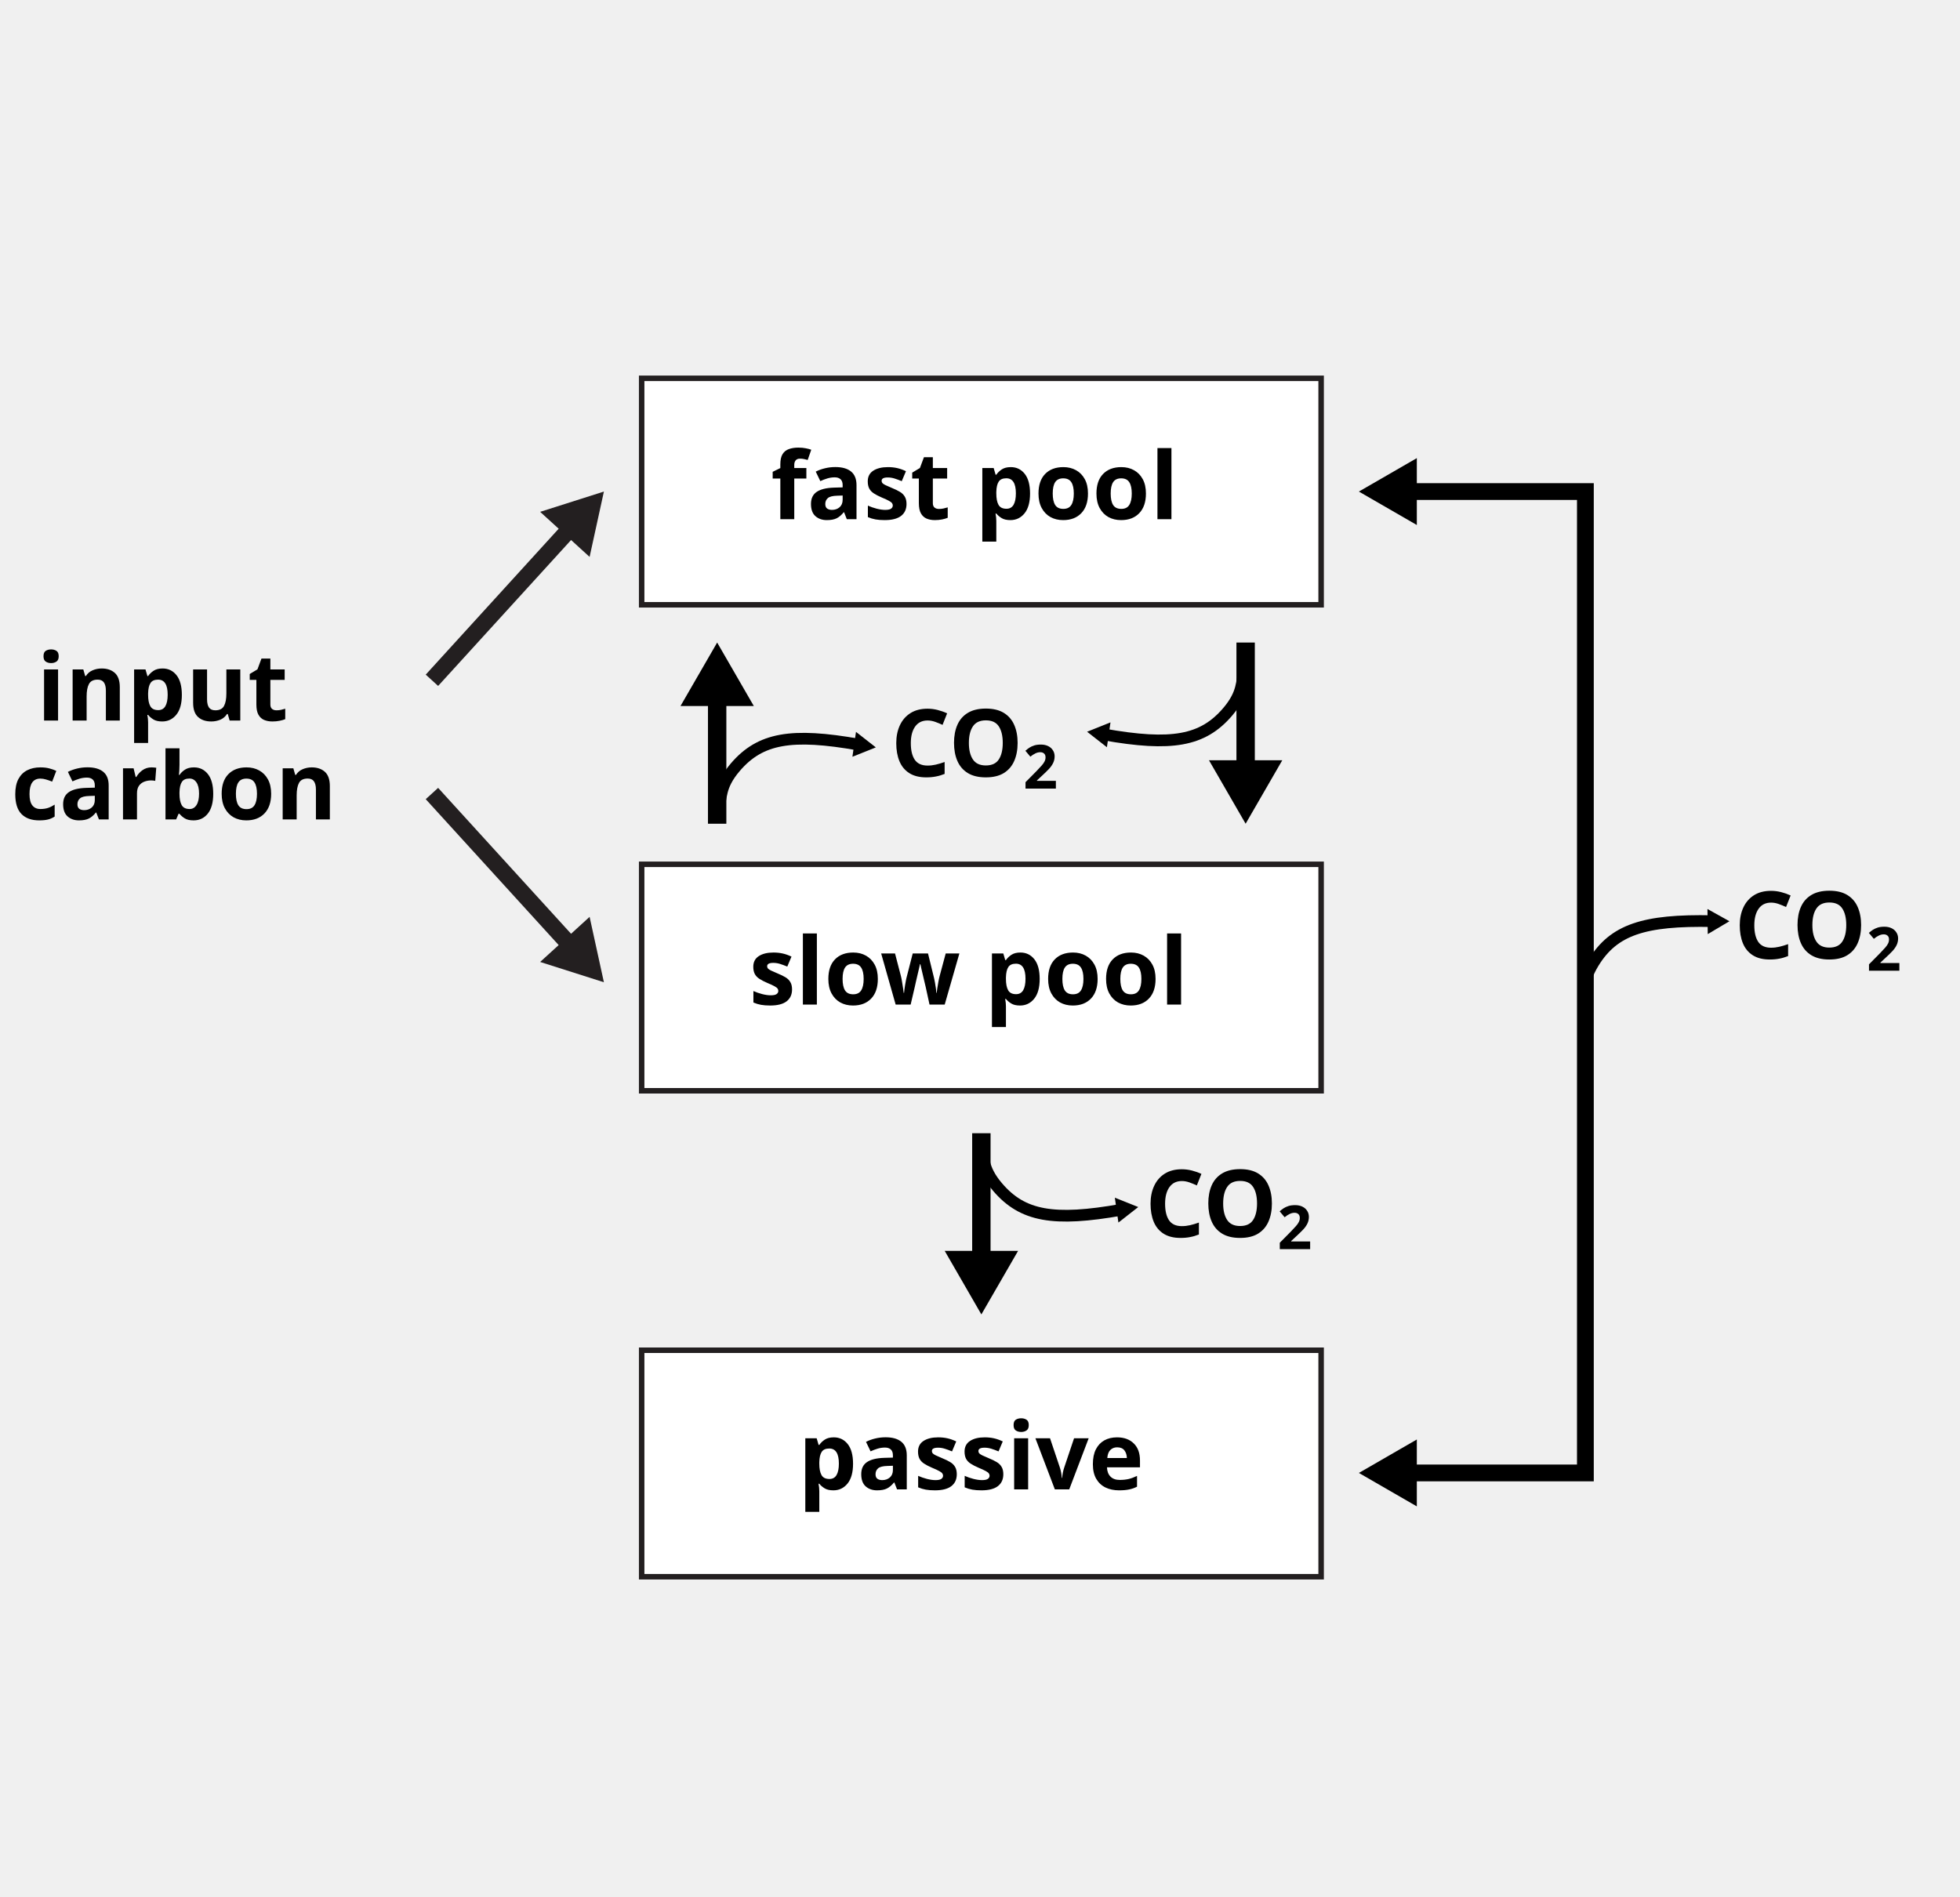
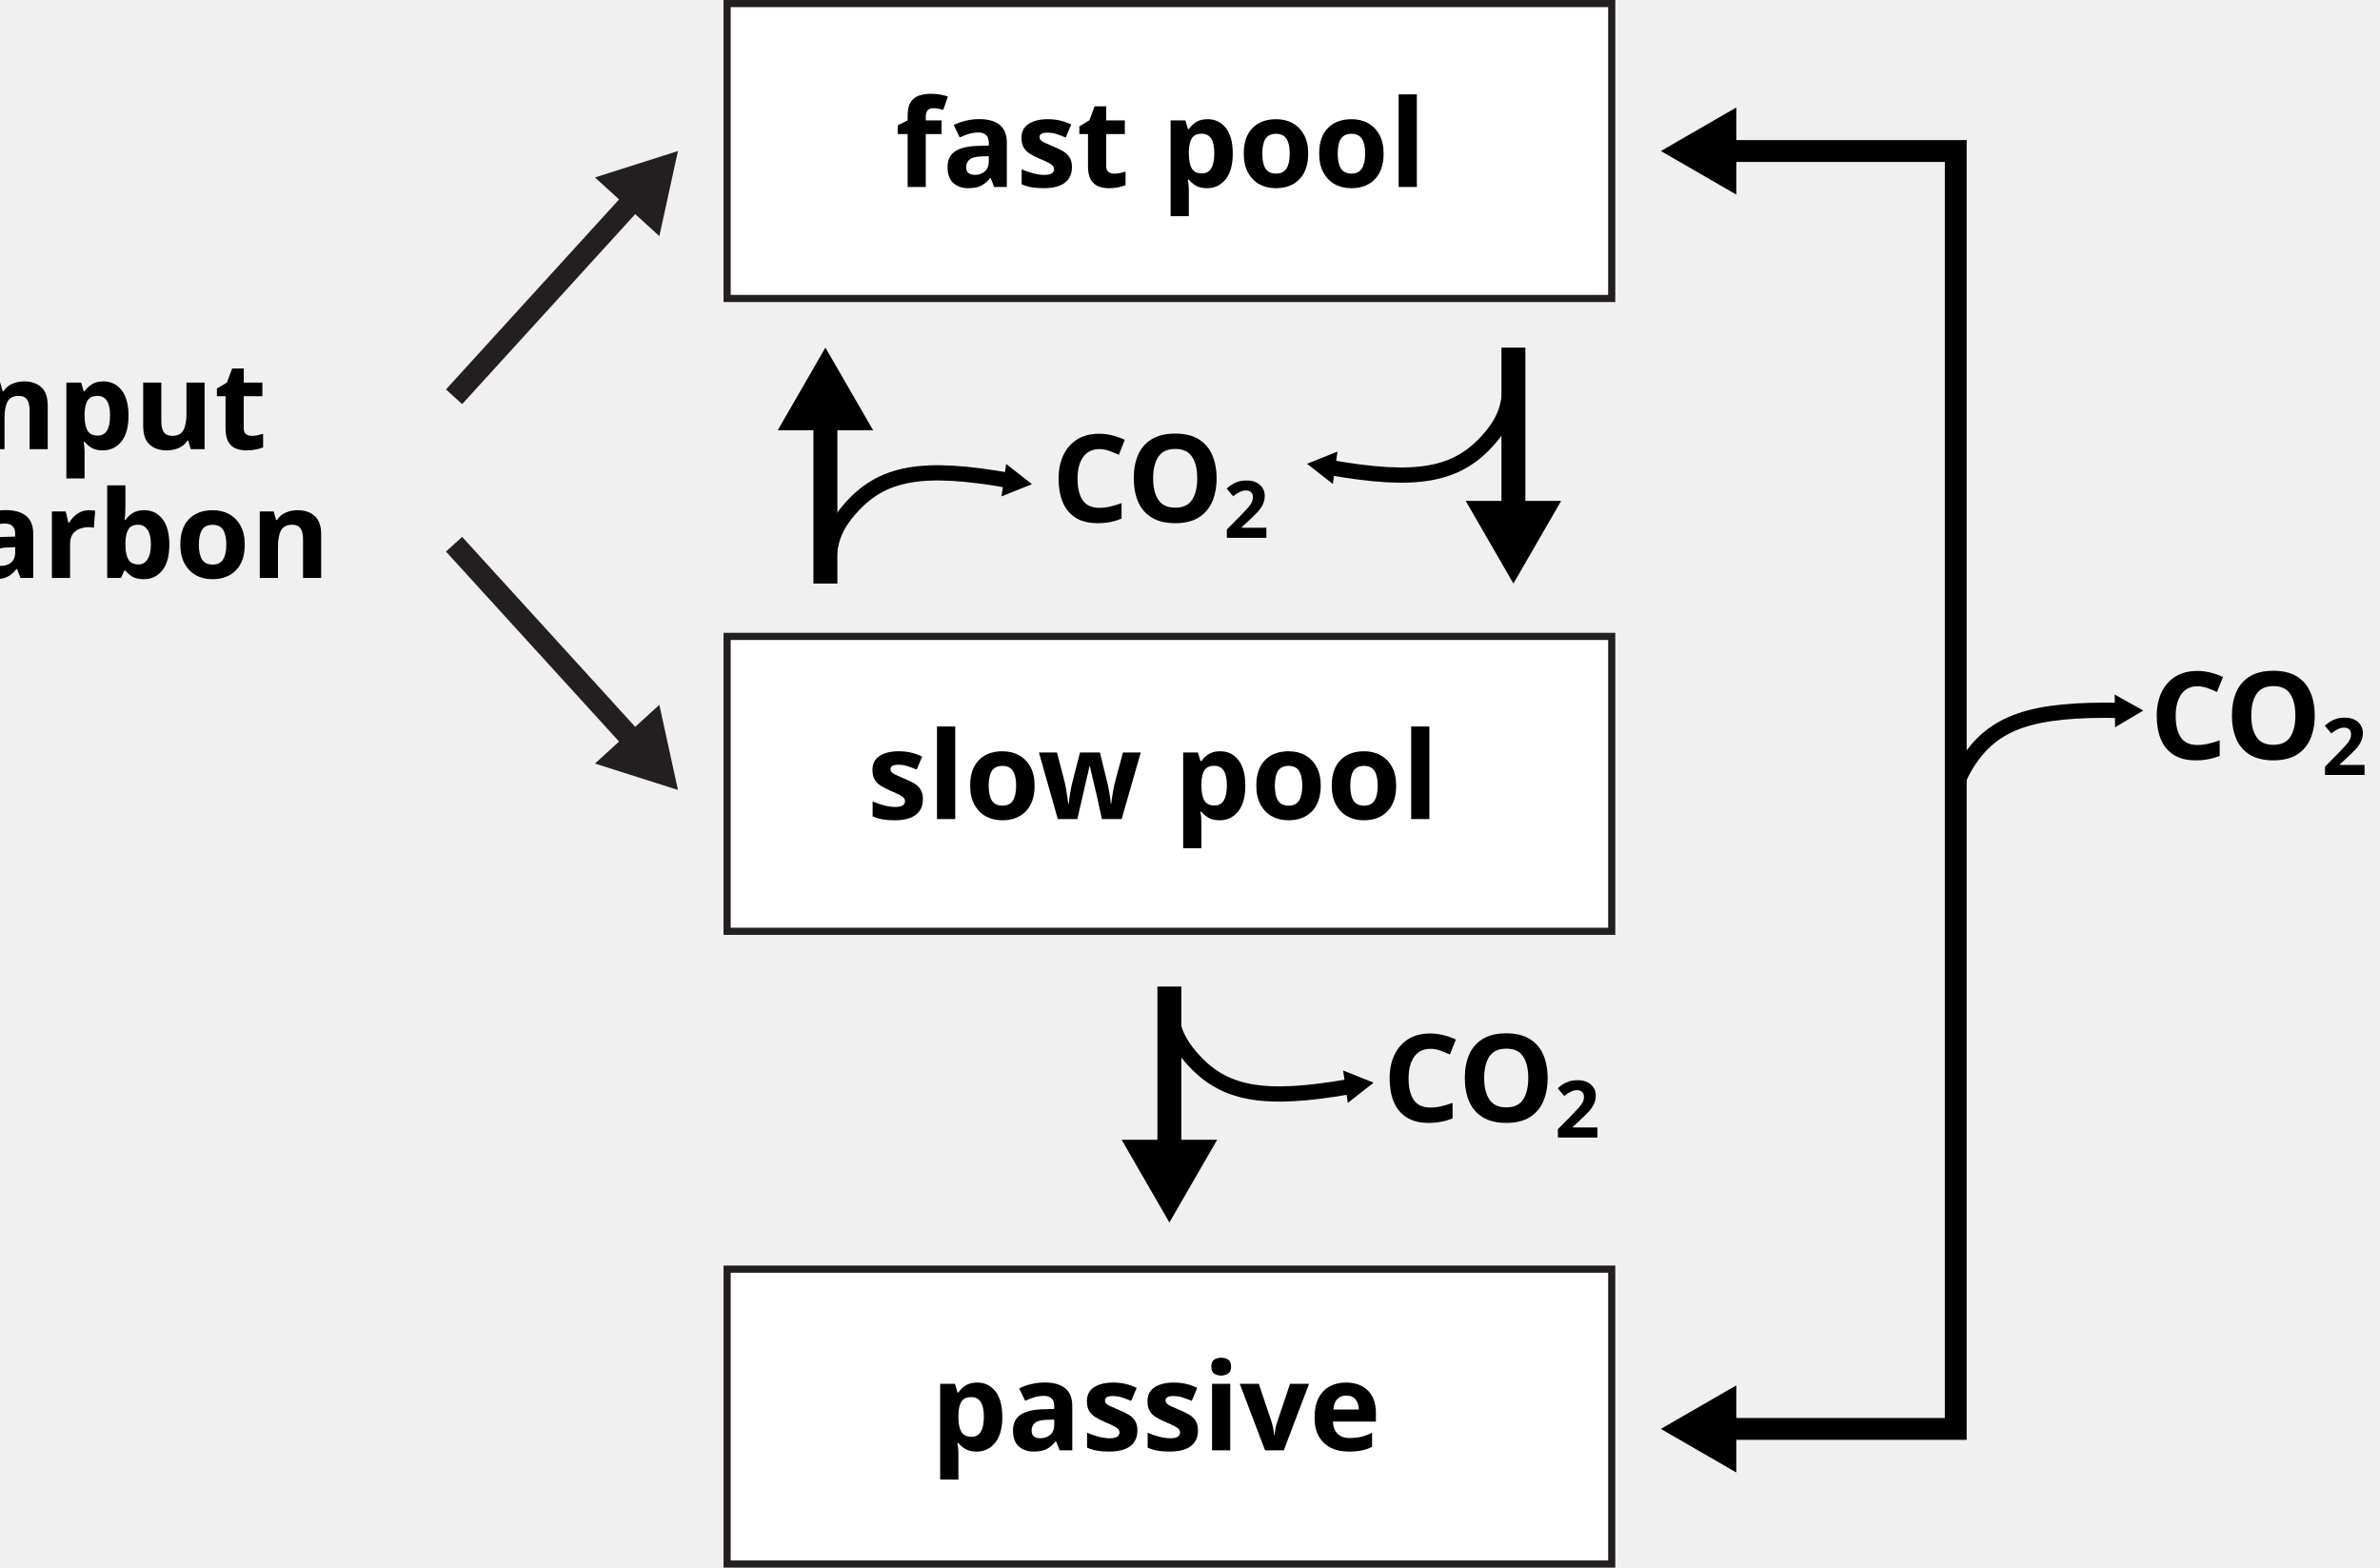
- <svg xmlns="http://www.w3.org/2000/svg" width="651" height="630" viewBox="0 0 488.25 472.5" version="1.1" id="svg86">
+ <svg xmlns="http://www.w3.org/2000/svg" width="607.189" height="399.918" viewBox="0 0 455.392 299.938" version="1.1" id="svg86">
  <defs id="defs20">
    <g id="g19">
      <g id="glyph-0-0">
        <path d="m 1.812,0 v -4.484 h 1.266 v -0.719 H 1.812 v -0.281 c 0,-0.797 0.203,-1.5 1.016,-1.5 0.281,0 0.469,0.047 0.594,0.109 L 3.562,-7.594 C 3.375,-7.672 3.094,-7.75 2.75,-7.75 2.312,-7.75 1.844,-7.609 1.484,-7.266 1.047,-6.844 0.875,-6.188 0.875,-5.453 v 0.25 H 0.156 v 0.719 H 0.875 V 0 Z m 0,0" id="path1" />
      </g>
      <g id="glyph-0-1">
        <path d="m 4.438,-3.188 c 0,-1.031 -0.391,-2.125 -1.969,-2.125 -0.656,0 -1.297,0.188 -1.734,0.453 l 0.219,0.641 c 0.375,-0.25 0.875,-0.391 1.375,-0.391 C 3.391,-4.625 3.5,-3.844 3.5,-3.422 V -3.312 c -2,-0.016 -3.125,0.672 -3.125,1.938 0,0.75 0.531,1.5 1.594,1.5 0.734,0 1.297,-0.375 1.594,-0.781 H 3.594 L 3.672,0 h 0.844 C 4.469,-0.359 4.438,-0.797 4.438,-1.25 Z M 3.531,-1.75 c 0,0.078 -0.016,0.188 -0.047,0.297 -0.156,0.438 -0.594,0.875 -1.281,0.875 -0.469,0 -0.875,-0.281 -0.875,-0.906 C 1.328,-2.5 2.5,-2.672 3.531,-2.656 Z m 0,0" id="path2" />
      </g>
      <g id="glyph-0-2">
        <path d="m 0.438,-0.25 c 0.359,0.219 0.891,0.375 1.453,0.375 1.219,0 1.938,-0.656 1.938,-1.578 0,-0.766 -0.469,-1.219 -1.359,-1.562 C 1.781,-3.281 1.484,-3.469 1.484,-3.906 c 0,-0.391 0.297,-0.703 0.859,-0.703 0.484,0 0.859,0.188 1.062,0.312 l 0.234,-0.688 C 3.359,-5.172 2.891,-5.312 2.359,-5.312 1.25,-5.312 0.562,-4.625 0.562,-3.781 c 0,0.625 0.453,1.125 1.391,1.469 0.688,0.266 0.953,0.5 0.953,0.953 0,0.438 -0.312,0.766 -1,0.766 -0.469,0 -0.953,-0.188 -1.25,-0.359 z m 0,0" id="path3" />
      </g>
      <g id="glyph-0-3">
        <path d="m 1,-6.172 v 0.969 H 0.188 v 0.719 H 1 v 2.844 C 1,-1.031 1.109,-0.562 1.359,-0.281 1.594,-0.031 1.953,0.125 2.391,0.125 2.75,0.125 3.047,0.047 3.219,-0.016 L 3.188,-0.734 c -0.141,0.047 -0.297,0.062 -0.547,0.062 -0.531,0 -0.719,-0.359 -0.719,-1 v -2.812 H 3.281 v -0.719 H 1.922 v -1.25 z m 0,0" id="path4" />
      </g>
      <g id="glyph-0-4" />
      <g id="glyph-0-5">
        <path d="m 0.781,2.125 h 0.938 V -0.703 H 1.734 C 2.047,-0.188 2.656,0.125 3.344,0.125 c 1.219,0 2.375,-0.938 2.375,-2.797 C 5.719,-4.25 4.766,-5.312 3.5,-5.312 c -0.844,0 -1.469,0.375 -1.844,1 H 1.641 l -0.062,-0.891 h -0.844 c 0.031,0.5 0.047,1.031 0.047,1.703 z m 0.938,-5.141 c 0,-0.125 0.031,-0.266 0.062,-0.375 0.172,-0.719 0.781,-1.172 1.438,-1.172 1,0 1.547,0.891 1.547,1.922 C 4.766,-1.438 4.188,-0.625 3.188,-0.625 2.5,-0.625 1.938,-1.078 1.766,-1.734 1.734,-1.844 1.719,-1.984 1.719,-2.125 Z m 0,0" id="path5" />
      </g>
      <g id="glyph-0-6">
        <path d="m 2.984,-5.312 c -1.422,0 -2.578,1.016 -2.578,2.75 0,1.656 1.094,2.688 2.5,2.688 C 4.156,0.125 5.5,-0.719 5.5,-2.641 5.5,-4.219 4.484,-5.312 2.984,-5.312 Z M 2.969,-4.594 c 1.109,0 1.562,1.094 1.562,1.984 0,1.172 -0.688,2.016 -1.578,2.016 -0.938,0 -1.578,-0.859 -1.578,-2 0,-0.969 0.484,-2 1.594,-2 z m 0,0" id="path6" />
      </g>
      <g id="glyph-0-7">
        <path d="M 0.781,0 H 1.734 V -7.625 H 0.781 Z m 0,0" id="path7" />
      </g>
      <g id="glyph-0-8">
        <path d="M 0.188,-5.203 1.766,0 H 2.625 L 3.469,-2.469 C 3.641,-3.031 3.812,-3.562 3.938,-4.188 h 0.016 c 0.125,0.609 0.281,1.125 0.469,1.703 L 5.219,0 H 6.078 L 7.75,-5.203 H 6.812 L 6.078,-2.594 c -0.172,0.609 -0.312,1.156 -0.406,1.688 H 5.641 C 5.531,-1.438 5.375,-1.984 5.188,-2.594 L 4.375,-5.203 H 3.578 l -0.844,2.656 C 2.562,-1.984 2.391,-1.438 2.266,-0.906 H 2.234 C 2.141,-1.438 2,-1.984 1.859,-2.562 L 1.156,-5.203 Z m 0,0" id="path8" />
      </g>
      <g id="glyph-0-9">
        <path d="M 1.734,0 V -5.203 H 0.781 V 0 Z M 1.25,-7.25 c -0.344,0 -0.578,0.266 -0.578,0.578 0,0.328 0.219,0.594 0.562,0.594 0.375,0 0.609,-0.266 0.609,-0.594 C 1.844,-7 1.609,-7.25 1.25,-7.25 Z m 0,0" id="path9" />
      </g>
      <g id="glyph-0-10">
        <path d="M 0.141,-5.203 2.125,0 H 3.016 L 5.062,-5.203 H 4.078 L 3.062,-2.297 C 2.891,-1.812 2.734,-1.375 2.625,-0.953 H 2.594 C 2.484,-1.375 2.344,-1.812 2.172,-2.297 L 1.156,-5.203 Z m 0,0" id="path10" />
      </g>
      <g id="glyph-0-11">
        <path d="M 4.969,-2.422 C 4.984,-2.531 5,-2.672 5,-2.875 5,-3.828 4.562,-5.312 2.844,-5.312 c -1.516,0 -2.438,1.234 -2.438,2.797 0,1.562 0.953,2.641 2.562,2.641 0.828,0 1.406,-0.188 1.734,-0.344 L 4.531,-0.891 C 4.188,-0.734 3.766,-0.625 3.094,-0.625 2.141,-0.625 1.328,-1.156 1.312,-2.422 Z m -3.641,-0.688 c 0.062,-0.656 0.484,-1.531 1.453,-1.531 1.062,0 1.312,0.938 1.297,1.531 z m 0,0" id="path11" />
      </g>
      <g id="glyph-0-12">
        <path d="m 0.781,0 h 0.953 v -3.125 c 0,-0.172 0.016,-0.328 0.062,-0.438 0.172,-0.531 0.656,-0.969 1.266,-0.969 0.891,0 1.203,0.688 1.203,1.531 V 0 H 5.219 v -3.094 c 0,-1.781 -1.125,-2.219 -1.844,-2.219 -0.859,0 -1.469,0.484 -1.719,0.969 H 1.641 l -0.062,-0.859 h -0.844 c 0.047,0.438 0.047,0.859 0.047,1.406 z m 0,0" id="path12" />
      </g>
      <g id="glyph-0-13">
        <path d="M 5.141,-5.203 H 4.188 v 3.188 c 0,0.172 -0.031,0.344 -0.078,0.484 -0.172,0.422 -0.609,0.859 -1.25,0.859 -0.844,0 -1.156,-0.672 -1.156,-1.656 v -2.875 H 0.75 v 3.047 c 0,1.812 0.984,2.281 1.797,2.281 0.922,0 1.484,-0.562 1.719,-0.969 h 0.031 L 4.344,0 H 5.188 C 5.156,-0.406 5.141,-0.875 5.141,-1.438 Z m 0,0" id="path13" />
      </g>
      <g id="glyph-0-14">
        <path d="m 4.328,-0.891 c -0.266,0.109 -0.625,0.25 -1.156,0.25 -1.031,0 -1.812,-0.75 -1.812,-1.953 0,-1.078 0.656,-1.969 1.844,-1.969 0.516,0 0.875,0.141 1.094,0.25 l 0.219,-0.719 C 4.25,-5.172 3.766,-5.312 3.203,-5.312 1.5,-5.312 0.406,-4.141 0.406,-2.531 0.406,-0.953 1.438,0.125 3,0.125 c 0.703,0 1.25,-0.188 1.5,-0.312 z m 0,0" id="path14" />
      </g>
      <g id="glyph-0-15">
        <path d="m 0.781,0 h 0.953 v -2.781 c 0,-0.141 0,-0.297 0.031,-0.438 0.125,-0.703 0.594,-1.203 1.266,-1.203 0.125,0 0.219,0 0.328,0.031 V -5.281 C 3.266,-5.297 3.188,-5.312 3.094,-5.312 c -0.625,0 -1.219,0.438 -1.453,1.141 H 1.609 L 1.562,-5.203 H 0.734 c 0.047,0.484 0.047,1.016 0.047,1.625 z m 0,0" id="path15" />
      </g>
      <g id="glyph-0-16">
        <path d="M 0.781,-1.344 C 0.781,-0.875 0.766,-0.359 0.734,0 h 0.812 l 0.062,-0.844 H 1.625 c 0.391,0.672 1,0.969 1.75,0.969 1.156,0 2.344,-0.938 2.344,-2.797 0,-1.562 -0.906,-2.641 -2.203,-2.641 -0.844,0 -1.438,0.375 -1.781,0.953 H 1.719 V -7.625 h -0.938 z m 0.938,-1.672 c 0,-0.141 0.016,-0.281 0.062,-0.391 0.188,-0.719 0.781,-1.156 1.422,-1.156 1.016,0 1.562,0.891 1.562,1.922 0,1.203 -0.578,2 -1.578,2 -0.688,0 -1.25,-0.438 -1.422,-1.094 C 1.734,-1.844 1.719,-1.969 1.719,-2.078 Z m 0,0" id="path16" />
      </g>
      <g id="glyph-0-17">
        <path d="m 5.688,-0.984 c -0.375,0.188 -0.953,0.312 -1.531,0.312 -1.766,0 -2.781,-1.141 -2.781,-2.922 0,-1.906 1.125,-2.984 2.828,-2.984 0.609,0 1.109,0.125 1.453,0.297 l 0.234,-0.766 c -0.25,-0.125 -0.828,-0.312 -1.719,-0.312 -2.25,0 -3.781,1.516 -3.781,3.797 0,2.391 1.516,3.688 3.562,3.688 0.891,0 1.578,-0.172 1.922,-0.344 z m 0,0" id="path17" />
      </g>
      <g id="glyph-0-18">
        <path d="m 3.734,-7.375 c -1.922,0 -3.344,1.5 -3.344,3.812 0,2.188 1.328,3.688 3.25,3.688 1.859,0 3.375,-1.344 3.375,-3.828 0,-2.156 -1.281,-3.672 -3.281,-3.672 z m -0.031,0.766 c 1.562,0 2.312,1.5 2.312,2.953 0,1.641 -0.828,3.016 -2.312,3.016 -1.484,0 -2.328,-1.391 -2.328,-2.953 0,-1.578 0.781,-3.016 2.328,-3.016 z m 0,0" id="path18" />
      </g>
      <g id="glyph-0-19">
        <path d="M 0.125,0 H 3.031 V -0.594 H 1.203 V -0.609 L 1.531,-0.906 c 0.812,-0.734 1.422,-1.312 1.422,-2.141 0,-0.562 -0.406,-1.203 -1.422,-1.203 -0.547,0 -1.031,0.203 -1.312,0.438 l 0.219,0.5 c 0.203,-0.156 0.531,-0.328 0.906,-0.328 0.562,0 0.812,0.328 0.812,0.75 0,0.547 -0.453,1.047 -1.344,1.875 l -0.688,0.625 z m 0,0" id="path19" />
      </g>
    </g>
    <clipPath id="clip-0">
      <path clip-rule="nonzero" d="m 49,83 h 59 v 19.91 H 49 Z m 0,0" id="path20" />
    </clipPath>
  </defs>
-   <path fill-rule="nonzero" fill="#ffffff" fill-opacity="1" d="M 159.842,150.68 H 329.103 V 94.256 H 159.842 Z m 0,0" id="path21" style="stroke-width:2.915" />
-   <path fill="none" stroke-width="1.367" stroke-linecap="butt" stroke-linejoin="miter" stroke="#231f20" stroke-opacity="1" stroke-miterlimit="10" d="M 329.103,150.68 H 159.842 V 94.256 h 169.261 z m 0,0" id="path22" />
-   <path fill-rule="nonzero" fill="#ffffff" fill-opacity="1" stroke-width="1.367" stroke-linecap="butt" stroke-linejoin="miter" stroke="#231f20" stroke-opacity="1" stroke-miterlimit="10" d="M 329.103,271.76 H 159.842 v -56.424 h 169.261 z m 0,0" id="path30" />
-   <g clip-path="url(#clip-0)" id="g40" transform="matrix(2.91456,0,0,2.91456,15.63927,93.57325)">
+   <path fill-rule="nonzero" fill="#ffffff" fill-opacity="1" d="M 139.127,57.108 H 308.388 V 0.683 H 139.127 Z m 0,0" id="path21" style="stroke-width:2.915" />
+   <path fill="none" stroke-width="1.367" stroke-linecap="butt" stroke-linejoin="miter" stroke="#231f20" stroke-opacity="1" stroke-miterlimit="10" d="M 308.388,57.108 H 139.127 V 0.683 h 169.261 z m 0,0" id="path22" />
+   <path fill-rule="nonzero" fill="#ffffff" fill-opacity="1" stroke-width="1.367" stroke-linecap="butt" stroke-linejoin="miter" stroke="#231f20" stroke-opacity="1" stroke-miterlimit="10" d="M 308.388,178.187 H 139.127 v -56.424 h 169.261 z m 0,0" id="path30" />
+   <g clip-path="url(#clip-0)" id="g40" transform="matrix(2.91456,0,0,2.91456,-5.07533,3.7900397e-4)">
    <path fill-rule="nonzero" fill="#ffffff" fill-opacity="1" d="M 49.477,102.676 H 107.551 V 83.316 H 49.477 Z m 0,0" id="path39" />
    <path fill="none" stroke-width="0.469" stroke-linecap="butt" stroke-linejoin="miter" stroke="#231f20" stroke-opacity="1" stroke-miterlimit="10" d="M 107.551,0.235 H 49.477 v 19.359 h 58.074 z m 0,0" transform="matrix(1,0,0,-1,0,102.911)" id="path40" />
  </g>
-   <path fill="none" stroke-width="4.579" stroke-linecap="butt" stroke-linejoin="miter" stroke="rgb(13.725%, 12.157%, 12.549%)" stroke-opacity="1" stroke-miterlimit="10" d="m 310.295,160.084 v 31.992" id="path46" style="stroke:#000000;stroke-opacity:1" />
-   <path fill-rule="nonzero" fill="rgb(13.725%, 12.157%, 12.549%)" fill-opacity="1" d="m 301.164,189.412 9.131,15.814 9.131,-15.814 z m 0,0" id="path47" style="fill:#000000;fill-opacity:1;stroke-width:2.915" />
-   <path fill="none" stroke-width="4.579" stroke-linecap="butt" stroke-linejoin="miter" stroke="rgb(13.725%, 12.157%, 12.549%)" stroke-opacity="1" stroke-miterlimit="10" d="M 178.65,205.226 V 173.223" id="path48" style="stroke:#000000;stroke-opacity:1" />
-   <path fill-rule="nonzero" fill="rgb(13.725%, 12.157%, 12.549%)" fill-opacity="1" d="m 187.78,175.898 -9.131,-15.814 -9.131,15.814 z m 0,0" id="path49" style="fill:#000000;fill-opacity:1;stroke-width:2.915" />
-   <path fill="none" stroke-width="4.579" stroke-linecap="butt" stroke-linejoin="miter" stroke="rgb(13.725%, 12.157%, 12.549%)" stroke-opacity="1" stroke-miterlimit="10" d="m 244.466,282.337 v 31.992" id="path50" style="stroke:#000000;stroke-opacity:1" />
-   <path fill-rule="nonzero" fill="rgb(13.725%, 12.157%, 12.549%)" fill-opacity="1" d="m 235.336,311.653 9.131,15.825 9.142,-15.825 z m 0,0" id="path51" style="fill:#000000;fill-opacity:1;stroke-width:2.915" />
-   <path fill="none" stroke-width="4.179" stroke-linecap="butt" stroke-linejoin="miter" stroke="rgb(13.725%, 12.157%, 12.549%)" stroke-opacity="1" stroke-miterlimit="10" d="M 350.506,366.973 H 394.931 V 122.468 h -44.424" id="path52" style="stroke:#000000;stroke-opacity:1" />
-   <path fill-rule="nonzero" fill="rgb(13.725%, 12.157%, 12.549%)" fill-opacity="1" d="m 352.943,375.307 -14.436,-8.334 14.436,-8.334 z m 0,0" id="path53" style="fill:#000000;fill-opacity:1;stroke-width:2.915" />
-   <path fill-rule="nonzero" fill="rgb(13.725%, 12.157%, 12.549%)" fill-opacity="1" d="m 352.943,114.135 -14.436,8.334 14.436,8.334 z m 0,0" id="path54" style="fill:#000000;fill-opacity:1;stroke-width:2.915" />
-   <path fill="none" stroke-width="4.179" stroke-linecap="butt" stroke-linejoin="miter" stroke="#231f20" stroke-opacity="1" stroke-dasharray="0.717 0.717" stroke-miterlimit="10" d="m 107.596,169.488 34.758,-38.151" id="path55" style="stroke-dasharray:none" />
-   <path fill-rule="nonzero" fill="#231f20" fill-opacity="1" d="m 146.874,138.749 3.563,-16.281 -15.882,5.055 z m 0,0" id="path56" style="stroke-width:2.915" />
-   <path fill="none" stroke-width="4.179" stroke-linecap="butt" stroke-linejoin="miter" stroke="#231f20" stroke-opacity="1" stroke-dasharray="0.717 0.717" stroke-miterlimit="10" d="m 142.354,235.852 -34.758,-38.151" id="path57" style="stroke-dasharray:none" />
-   <path fill-rule="nonzero" fill="#231f20" fill-opacity="1" d="m 146.874,228.429 3.563,16.292 -15.882,-5.055 z m 0,0" id="path58" style="stroke-width:2.915" />
-   <path fill="none" stroke-width="0.359" stroke-linecap="butt" stroke-linejoin="miter" stroke="#000000" stroke-opacity="1" stroke-miterlimit="10" d="m 178.969,200.774 c 0.934,-1.833 0.034,-4.77 4.201,-9.632 6.193,-7.229 13.912,-8.618 30.876,-5.601" id="path77" style="stroke-width:2.915;stroke-dasharray:none" />
-   <path fill-rule="nonzero" fill="#000000" fill-opacity="1" d="m 212.343,188.54 5.829,-2.332 -4.938,-3.863 z m 0,0" id="path78" style="stroke-width:5.852" />
-   <g id="g4" transform="matrix(2.879823,-0.448647,0.448647,2.879823,-3.242564,156.7014)">
+   <path fill="none" stroke-width="4.579" stroke-linecap="butt" stroke-linejoin="miter" stroke="rgb(13.725%, 12.157%, 12.549%)" stroke-opacity="1" stroke-miterlimit="10" d="m 289.58,66.512 v 31.992" id="path46" style="stroke:#000000;stroke-opacity:1" />
+   <path fill-rule="nonzero" fill="rgb(13.725%, 12.157%, 12.549%)" fill-opacity="1" d="m 280.449,95.839 9.131,15.814 9.131,-15.814 z m 0,0" id="path47" style="fill:#000000;fill-opacity:1;stroke-width:2.915" />
+   <path fill="none" stroke-width="4.579" stroke-linecap="butt" stroke-linejoin="miter" stroke="rgb(13.725%, 12.157%, 12.549%)" stroke-opacity="1" stroke-miterlimit="10" d="M 157.935,111.653 V 79.65" id="path48" style="stroke:#000000;stroke-opacity:1" />
+   <path fill-rule="nonzero" fill="rgb(13.725%, 12.157%, 12.549%)" fill-opacity="1" d="m 167.066,82.325 -9.131,-15.814 -9.131,15.814 z m 0,0" id="path49" style="fill:#000000;fill-opacity:1;stroke-width:2.915" />
+   <path fill="none" stroke-width="4.579" stroke-linecap="butt" stroke-linejoin="miter" stroke="rgb(13.725%, 12.157%, 12.549%)" stroke-opacity="1" stroke-miterlimit="10" d="m 223.752,188.764 v 31.992" id="path50" style="stroke:#000000;stroke-opacity:1" />
+   <path fill-rule="nonzero" fill="rgb(13.725%, 12.157%, 12.549%)" fill-opacity="1" d="m 214.621,218.08 9.131,15.825 9.142,-15.825 z m 0,0" id="path51" style="fill:#000000;fill-opacity:1;stroke-width:2.915" />
+   <path fill="none" stroke-width="4.179" stroke-linecap="butt" stroke-linejoin="miter" stroke="rgb(13.725%, 12.157%, 12.549%)" stroke-opacity="1" stroke-miterlimit="10" d="M 329.792,273.4 H 374.216 V 28.895 h -44.424" id="path52" style="stroke:#000000;stroke-opacity:1" />
+   <path fill-rule="nonzero" fill="rgb(13.725%, 12.157%, 12.549%)" fill-opacity="1" d="m 332.228,281.734 -14.436,-8.334 14.436,-8.334 z m 0,0" id="path53" style="fill:#000000;fill-opacity:1;stroke-width:2.915" />
+   <path fill-rule="nonzero" fill="rgb(13.725%, 12.157%, 12.549%)" fill-opacity="1" d="m 332.228,20.562 -14.436,8.334 14.436,8.334 z m 0,0" id="path54" style="fill:#000000;fill-opacity:1;stroke-width:2.915" />
+   <path fill="none" stroke-width="4.179" stroke-linecap="butt" stroke-linejoin="miter" stroke="#231f20" stroke-opacity="1" stroke-dasharray="0.717 0.717" stroke-miterlimit="10" d="M 86.881,75.916 121.64,37.764" id="path55" style="stroke-dasharray:none" />
+   <path fill-rule="nonzero" fill="#231f20" fill-opacity="1" d="m 126.16,45.176 3.563,-16.281 -15.882,5.055 z m 0,0" id="path56" style="stroke-width:2.915" />
+   <path fill="none" stroke-width="4.179" stroke-linecap="butt" stroke-linejoin="miter" stroke="#231f20" stroke-opacity="1" stroke-dasharray="0.717 0.717" stroke-miterlimit="10" d="M 121.64,142.279 86.881,104.128" id="path57" style="stroke-dasharray:none" />
+   <path fill-rule="nonzero" fill="#231f20" fill-opacity="1" d="m 126.16,134.856 3.563,16.292 -15.882,-5.055 z m 0,0" id="path58" style="stroke-width:2.915" />
+   <path fill="none" stroke-width="0.359" stroke-linecap="butt" stroke-linejoin="miter" stroke="#000000" stroke-opacity="1" stroke-miterlimit="10" d="m 158.254,107.202 c 0.934,-1.833 0.034,-4.77 4.201,-9.632 6.193,-7.229 13.912,-8.618 30.876,-5.601" id="path77" style="stroke-width:2.915;stroke-dasharray:none" />
+   <path fill-rule="nonzero" fill="#000000" fill-opacity="1" d="m 191.629,94.967 5.829,-2.332 -4.938,-3.863 z m 0,0" id="path78" style="stroke-width:5.852" />
+   <g id="g4" transform="matrix(2.879823,-0.448647,0.448647,2.879823,-23.95716,63.1285)">
    <path fill="none" stroke-width="0.359" stroke-linecap="butt" stroke-linejoin="miter" stroke="#000000" stroke-opacity="1" stroke-miterlimit="10" d="m 129.854,52.611 c 0.32,-0.629 0.012,-1.637 1.441,-3.305 2.125,-2.48 4.773,-2.957 10.594,-1.922" id="path77-2" style="stroke-width:1;stroke-dasharray:none" />
    <path fill-rule="nonzero" fill="#000000" fill-opacity="1" d="m 141.305,48.413 2,-0.8 -1.694,-1.325 z m 0,0" id="path78-3" style="stroke-width:2.008" />
  </g>
-   <g id="g3" transform="matrix(-2.91456,0,0,-2.91456,492.736,267.0494)">
+   <g id="g3" transform="matrix(-2.91456,0,0,-2.91456,472.0214,173.4765)">
    <path fill="none" stroke-width="0.359" stroke-linecap="butt" stroke-linejoin="miter" stroke="#000000" stroke-opacity="1" stroke-miterlimit="10" d="m 62.696,34.073 c 0.32,-0.629 0.012,-1.637 1.441,-3.305 2.125,-2.48 4.773,-2.957 10.594,-1.922" id="path77-5" style="stroke-width:1;stroke-dasharray:none" />
    <path fill-rule="nonzero" fill="#000000" fill-opacity="1" d="m 74.147,29.875 2,-0.8 -1.694,-1.325 z m 0,0" id="path78-9" style="stroke-width:2.008" />
  </g>
-   <g id="g3-3" transform="matrix(2.91456,0,0,-2.91456,61.60808,385.4688)">
+   <g id="g3-3" transform="matrix(2.91456,0,0,-2.91456,40.89348,291.8959)">
    <path fill="none" stroke-width="0.359" stroke-linecap="butt" stroke-linejoin="miter" stroke="#000000" stroke-opacity="1" stroke-miterlimit="10" d="m 62.696,34.073 c 0.32,-0.629 0.012,-1.637 1.441,-3.305 2.125,-2.48 4.773,-2.957 10.594,-1.922" id="path77-5-6" style="stroke-width:1;stroke-dasharray:none" />
    <path fill-rule="nonzero" fill="#000000" fill-opacity="1" d="m 74.147,29.875 2,-0.8 -1.694,-1.325 z m 0,0" id="path78-9-0" style="stroke-width:2.008" />
  </g>
-   <text xml:space="preserve" style="font-weight:600;font-size:23.317px;line-height:1.05;font-family:'Lucida Grande';-inkscape-font-specification:'Lucida Grande Semi-Bold';writing-mode:lr-tb;direction:ltr;fill:#000000;fill-opacity:1;stroke:#5f3a5f;stroke-width:2.916" x="192.01" y="129.347" id="text1">
-     <tspan id="tspan1" style="font-style:normal;font-variant:normal;font-weight:600;font-stretch:normal;font-size:23.317px;font-family:'Lucida Sans OT';-inkscape-font-specification:'Lucida Sans OT Semi-Bold';fill:#000000;fill-opacity:1;stroke:none;stroke-width:2.916" x="192.01" y="129.347">fast pool</tspan>
+   <text xml:space="preserve" style="font-weight:600;font-size:23.317px;line-height:1.05;font-family:'Lucida Grande';-inkscape-font-specification:'Lucida Grande Semi-Bold';writing-mode:lr-tb;direction:ltr;fill:#000000;fill-opacity:1;stroke:#5f3a5f;stroke-width:2.916" x="171.295" y="35.774" id="text1">
+     <tspan id="tspan1" style="font-style:normal;font-variant:normal;font-weight:600;font-stretch:normal;font-size:23.317px;font-family:'Lucida Sans OT';-inkscape-font-specification:'Lucida Sans OT Semi-Bold';fill:#000000;fill-opacity:1;stroke:none;stroke-width:2.916" x="171.295" y="35.774">fast pool</tspan>
  </text>
-   <text xml:space="preserve" style="font-weight:600;font-size:23.317px;line-height:1.05;font-family:'Lucida Grande';-inkscape-font-specification:'Lucida Grande Semi-Bold';writing-mode:lr-tb;direction:ltr;fill:#000000;fill-opacity:1;stroke:#5f3a5f;stroke-width:2.916" x="221.907" y="193.442" id="text1-0">
-     <tspan id="tspan1-2" style="font-style:normal;font-variant:normal;font-weight:600;font-stretch:normal;font-size:23.317px;font-family:'Lucida Sans OT';-inkscape-font-specification:'Lucida Sans OT Semi-Bold';fill:#000000;fill-opacity:1;stroke:none;stroke-width:2.916" x="221.907" y="193.442">CO<tspan style="font-size:15.156px;baseline-shift:sub;stroke-width:2.916" id="tspan3">2</tspan>
+   <text xml:space="preserve" style="font-weight:600;font-size:23.317px;line-height:1.05;font-family:'Lucida Grande';-inkscape-font-specification:'Lucida Grande Semi-Bold';writing-mode:lr-tb;direction:ltr;fill:#000000;fill-opacity:1;stroke:#5f3a5f;stroke-width:2.916" x="201.192" y="99.869" id="text1-0">
+     <tspan id="tspan1-2" style="font-style:normal;font-variant:normal;font-weight:600;font-stretch:normal;font-size:23.317px;font-family:'Lucida Sans OT';-inkscape-font-specification:'Lucida Sans OT Semi-Bold';fill:#000000;fill-opacity:1;stroke:none;stroke-width:2.916" x="201.192" y="99.869">CO<tspan style="font-size:15.156px;baseline-shift:sub;stroke-width:2.916" id="tspan3">2</tspan>
    </tspan>
  </text>
-   <text xml:space="preserve" style="font-weight:600;font-size:23.317px;line-height:1.05;font-family:'Lucida Grande';-inkscape-font-specification:'Lucida Grande Semi-Bold';writing-mode:lr-tb;direction:ltr;fill:#000000;fill-opacity:1;stroke:#5f3a5f;stroke-width:2.916" x="285.249" y="308.188" id="text1-0-3">
-     <tspan id="tspan1-2-0" style="font-style:normal;font-variant:normal;font-weight:600;font-stretch:normal;font-size:23.317px;font-family:'Lucida Sans OT';-inkscape-font-specification:'Lucida Sans OT Semi-Bold';fill:#000000;fill-opacity:1;stroke:none;stroke-width:2.916" x="285.249" y="308.188">CO<tspan style="font-size:15.156px;baseline-shift:sub;stroke-width:2.916" id="tspan3-0">2</tspan>
+   <text xml:space="preserve" style="font-weight:600;font-size:23.317px;line-height:1.05;font-family:'Lucida Grande';-inkscape-font-specification:'Lucida Grande Semi-Bold';writing-mode:lr-tb;direction:ltr;fill:#000000;fill-opacity:1;stroke:#5f3a5f;stroke-width:2.916" x="264.534" y="214.615" id="text1-0-3">
+     <tspan id="tspan1-2-0" style="font-style:normal;font-variant:normal;font-weight:600;font-stretch:normal;font-size:23.317px;font-family:'Lucida Sans OT';-inkscape-font-specification:'Lucida Sans OT Semi-Bold';fill:#000000;fill-opacity:1;stroke:none;stroke-width:2.916" x="264.534" y="214.615">CO<tspan style="font-size:15.156px;baseline-shift:sub;stroke-width:2.916" id="tspan3-0">2</tspan>
    </tspan>
  </text>
-   <text xml:space="preserve" style="font-weight:600;font-size:23.317px;line-height:1.05;font-family:'Lucida Grande';-inkscape-font-specification:'Lucida Grande Semi-Bold';writing-mode:lr-tb;direction:ltr;fill:#000000;fill-opacity:1;stroke:#5f3a5f;stroke-width:2.916" x="432.026" y="238.821" id="text1-0-3-4">
-     <tspan id="tspan1-2-0-9" style="font-style:normal;font-variant:normal;font-weight:600;font-stretch:normal;font-size:23.317px;font-family:'Lucida Sans OT';-inkscape-font-specification:'Lucida Sans OT Semi-Bold';fill:#000000;fill-opacity:1;stroke:none;stroke-width:2.916" x="432.026" y="238.821">CO<tspan style="font-size:15.156px;baseline-shift:sub;stroke-width:2.916" id="tspan3-0-3">2</tspan>
+   <text xml:space="preserve" style="font-weight:600;font-size:23.317px;line-height:1.05;font-family:'Lucida Grande';-inkscape-font-specification:'Lucida Grande Semi-Bold';writing-mode:lr-tb;direction:ltr;fill:#000000;fill-opacity:1;stroke:#5f3a5f;stroke-width:2.916" x="411.311" y="145.248" id="text1-0-3-4">
+     <tspan id="tspan1-2-0-9" style="font-style:normal;font-variant:normal;font-weight:600;font-stretch:normal;font-size:23.317px;font-family:'Lucida Sans OT';-inkscape-font-specification:'Lucida Sans OT Semi-Bold';fill:#000000;fill-opacity:1;stroke:none;stroke-width:2.916" x="411.311" y="145.248">CO<tspan style="font-size:15.156px;baseline-shift:sub;stroke-width:2.916" id="tspan3-0-3">2</tspan>
    </tspan>
  </text>
-   <text xml:space="preserve" style="font-weight:600;font-size:23.317px;line-height:1.05;font-family:'Lucida Grande';-inkscape-font-specification:'Lucida Grande Semi-Bold';writing-mode:lr-tb;direction:ltr;fill:#000000;fill-opacity:1;stroke:#5f3a5f;stroke-width:2.916" x="186.601" y="250.286" id="text1-4">
-     <tspan id="tspan1-4" style="font-style:normal;font-variant:normal;font-weight:600;font-stretch:normal;font-size:23.317px;font-family:'Lucida Sans OT';-inkscape-font-specification:'Lucida Sans OT Semi-Bold';fill:#000000;fill-opacity:1;stroke:none;stroke-width:2.916" x="186.601" y="250.286">slow pool</tspan>
+   <text xml:space="preserve" style="font-weight:600;font-size:23.317px;line-height:1.05;font-family:'Lucida Grande';-inkscape-font-specification:'Lucida Grande Semi-Bold';writing-mode:lr-tb;direction:ltr;fill:#000000;fill-opacity:1;stroke:#5f3a5f;stroke-width:2.916" x="165.886" y="156.713" id="text1-4">
+     <tspan id="tspan1-4" style="font-style:normal;font-variant:normal;font-weight:600;font-stretch:normal;font-size:23.317px;font-family:'Lucida Sans OT';-inkscape-font-specification:'Lucida Sans OT Semi-Bold';fill:#000000;fill-opacity:1;stroke:none;stroke-width:2.916" x="165.886" y="156.713">slow pool</tspan>
  </text>
-   <text xml:space="preserve" style="font-weight:600;font-size:23.317px;line-height:1.05;font-family:'Lucida Grande';-inkscape-font-specification:'Lucida Grande Semi-Bold';text-align:end;writing-mode:lr-tb;direction:ltr;text-anchor:end;fill:#000000;fill-opacity:1;stroke:#5f3a5f;stroke-width:2.916" x="102.112" y="179.516" id="text1-4-4">
-     <tspan id="tspan1-4-7" style="font-style:normal;font-variant:normal;font-weight:600;font-stretch:normal;font-size:23.317px;font-family:'Lucida Sans OT';-inkscape-font-specification:'Lucida Sans OT Semi-Bold';fill:#000000;fill-opacity:1;stroke:none;stroke-width:2.916" x="102.112" y="179.516">input</tspan>
-     <tspan style="font-style:normal;font-variant:normal;font-weight:600;font-stretch:normal;font-size:23.317px;font-family:'Lucida Sans OT';-inkscape-font-specification:'Lucida Sans OT Semi-Bold';fill:#000000;fill-opacity:1;stroke:none;stroke-width:2.916" x="102.112" y="204.159" id="tspan2">carbon</tspan>
+   <text xml:space="preserve" style="font-weight:600;font-size:23.317px;line-height:1.05;font-family:'Lucida Grande';-inkscape-font-specification:'Lucida Grande Semi-Bold';text-align:end;writing-mode:lr-tb;direction:ltr;text-anchor:end;fill:#000000;fill-opacity:1;stroke:#5f3a5f;stroke-width:2.916" x="81.398" y="85.943" id="text1-4-4">
+     <tspan id="tspan1-4-7" style="font-style:normal;font-variant:normal;font-weight:600;font-stretch:normal;font-size:23.317px;font-family:'Lucida Sans OT';-inkscape-font-specification:'Lucida Sans OT Semi-Bold';fill:#000000;fill-opacity:1;stroke:none;stroke-width:2.916" x="81.398" y="85.943">input</tspan>
+     <tspan style="font-style:normal;font-variant:normal;font-weight:600;font-stretch:normal;font-size:23.317px;font-family:'Lucida Sans OT';-inkscape-font-specification:'Lucida Sans OT Semi-Bold';fill:#000000;fill-opacity:1;stroke:none;stroke-width:2.916" x="81.398" y="110.586" id="tspan2">carbon</tspan>
  </text>
-   <text xml:space="preserve" style="font-weight:600;font-size:23.317px;line-height:1.05;font-family:'Lucida Grande';-inkscape-font-specification:'Lucida Grande Semi-Bold';writing-mode:lr-tb;direction:ltr;fill:#000000;fill-opacity:1;stroke:#5f3a5f;stroke-width:2.916" x="198.795" y="371.074" id="text1-4-1">
-     <tspan id="tspan1-4-1" style="font-style:normal;font-variant:normal;font-weight:600;font-stretch:normal;font-size:23.317px;font-family:'Lucida Sans OT';-inkscape-font-specification:'Lucida Sans OT Semi-Bold';fill:#000000;fill-opacity:1;stroke:none;stroke-width:2.916" x="198.795" y="371.074">passive</tspan>
+   <text xml:space="preserve" style="font-weight:600;font-size:23.317px;line-height:1.05;font-family:'Lucida Grande';-inkscape-font-specification:'Lucida Grande Semi-Bold';writing-mode:lr-tb;direction:ltr;fill:#000000;fill-opacity:1;stroke:#5f3a5f;stroke-width:2.916" x="178.081" y="277.502" id="text1-4-1">
+     <tspan id="tspan1-4-1" style="font-style:normal;font-variant:normal;font-weight:600;font-stretch:normal;font-size:23.317px;font-family:'Lucida Sans OT';-inkscape-font-specification:'Lucida Sans OT Semi-Bold';fill:#000000;fill-opacity:1;stroke:none;stroke-width:2.916" x="178.081" y="277.502">passive</tspan>
  </text>
</svg>
